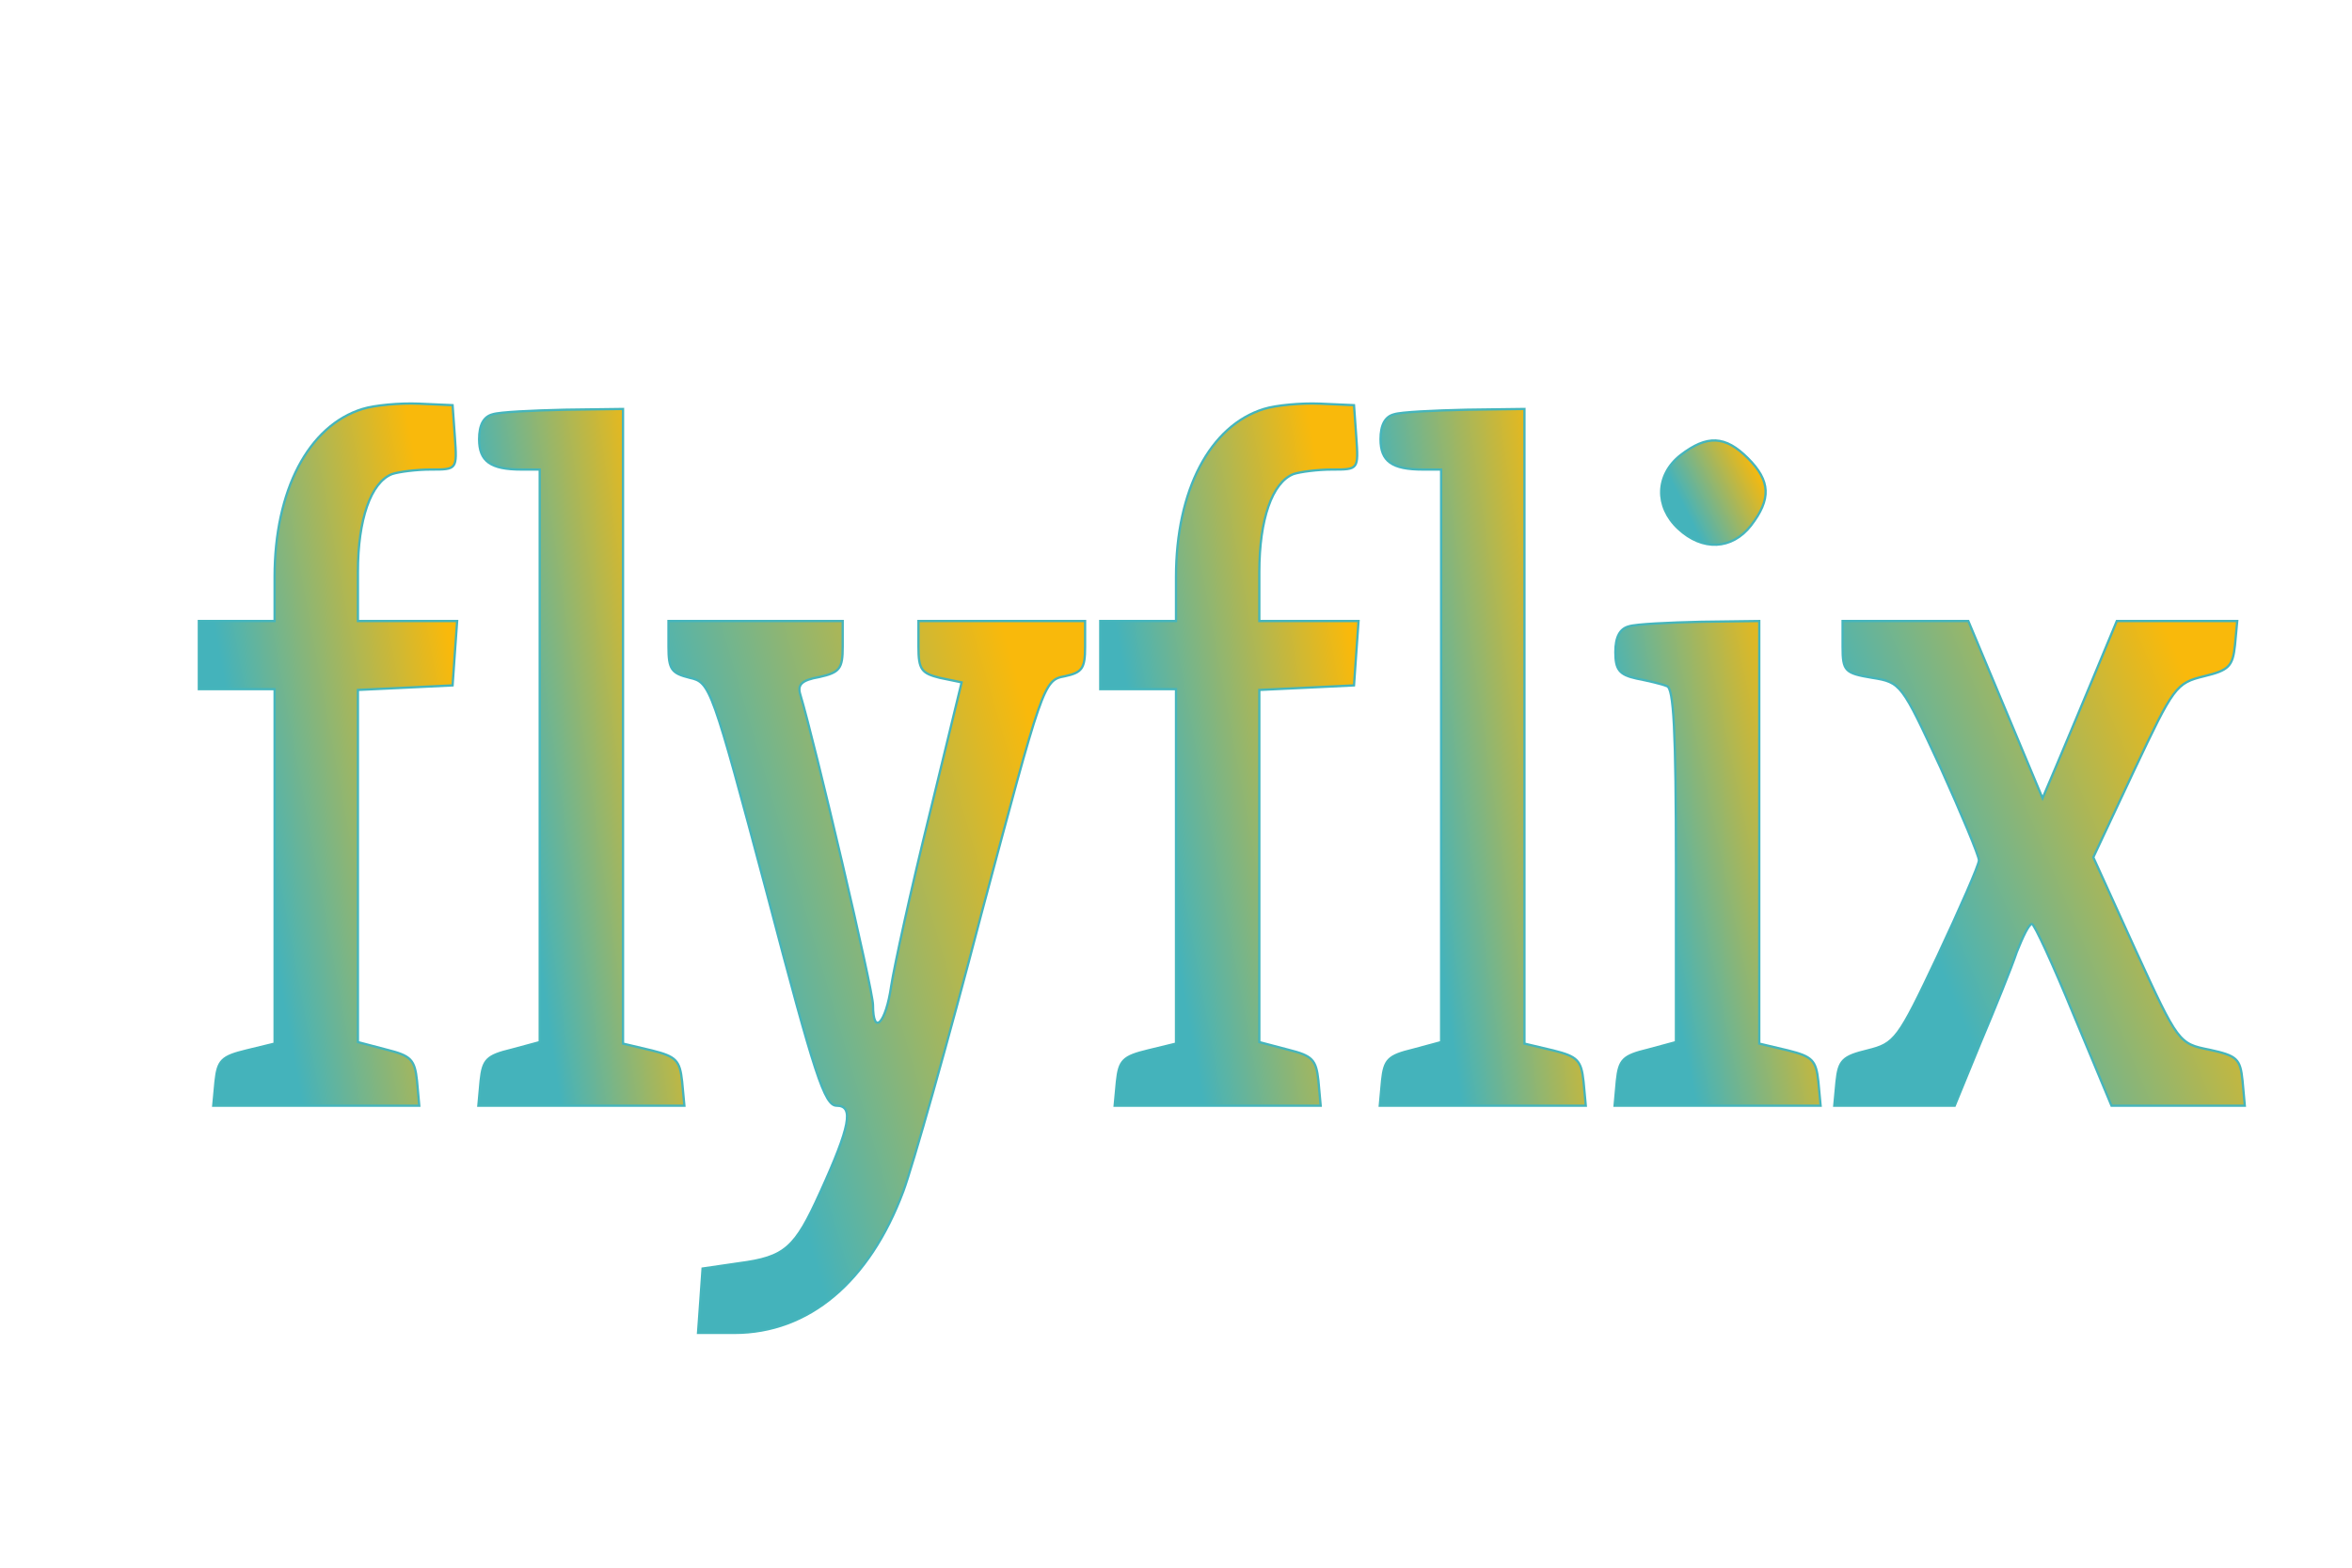
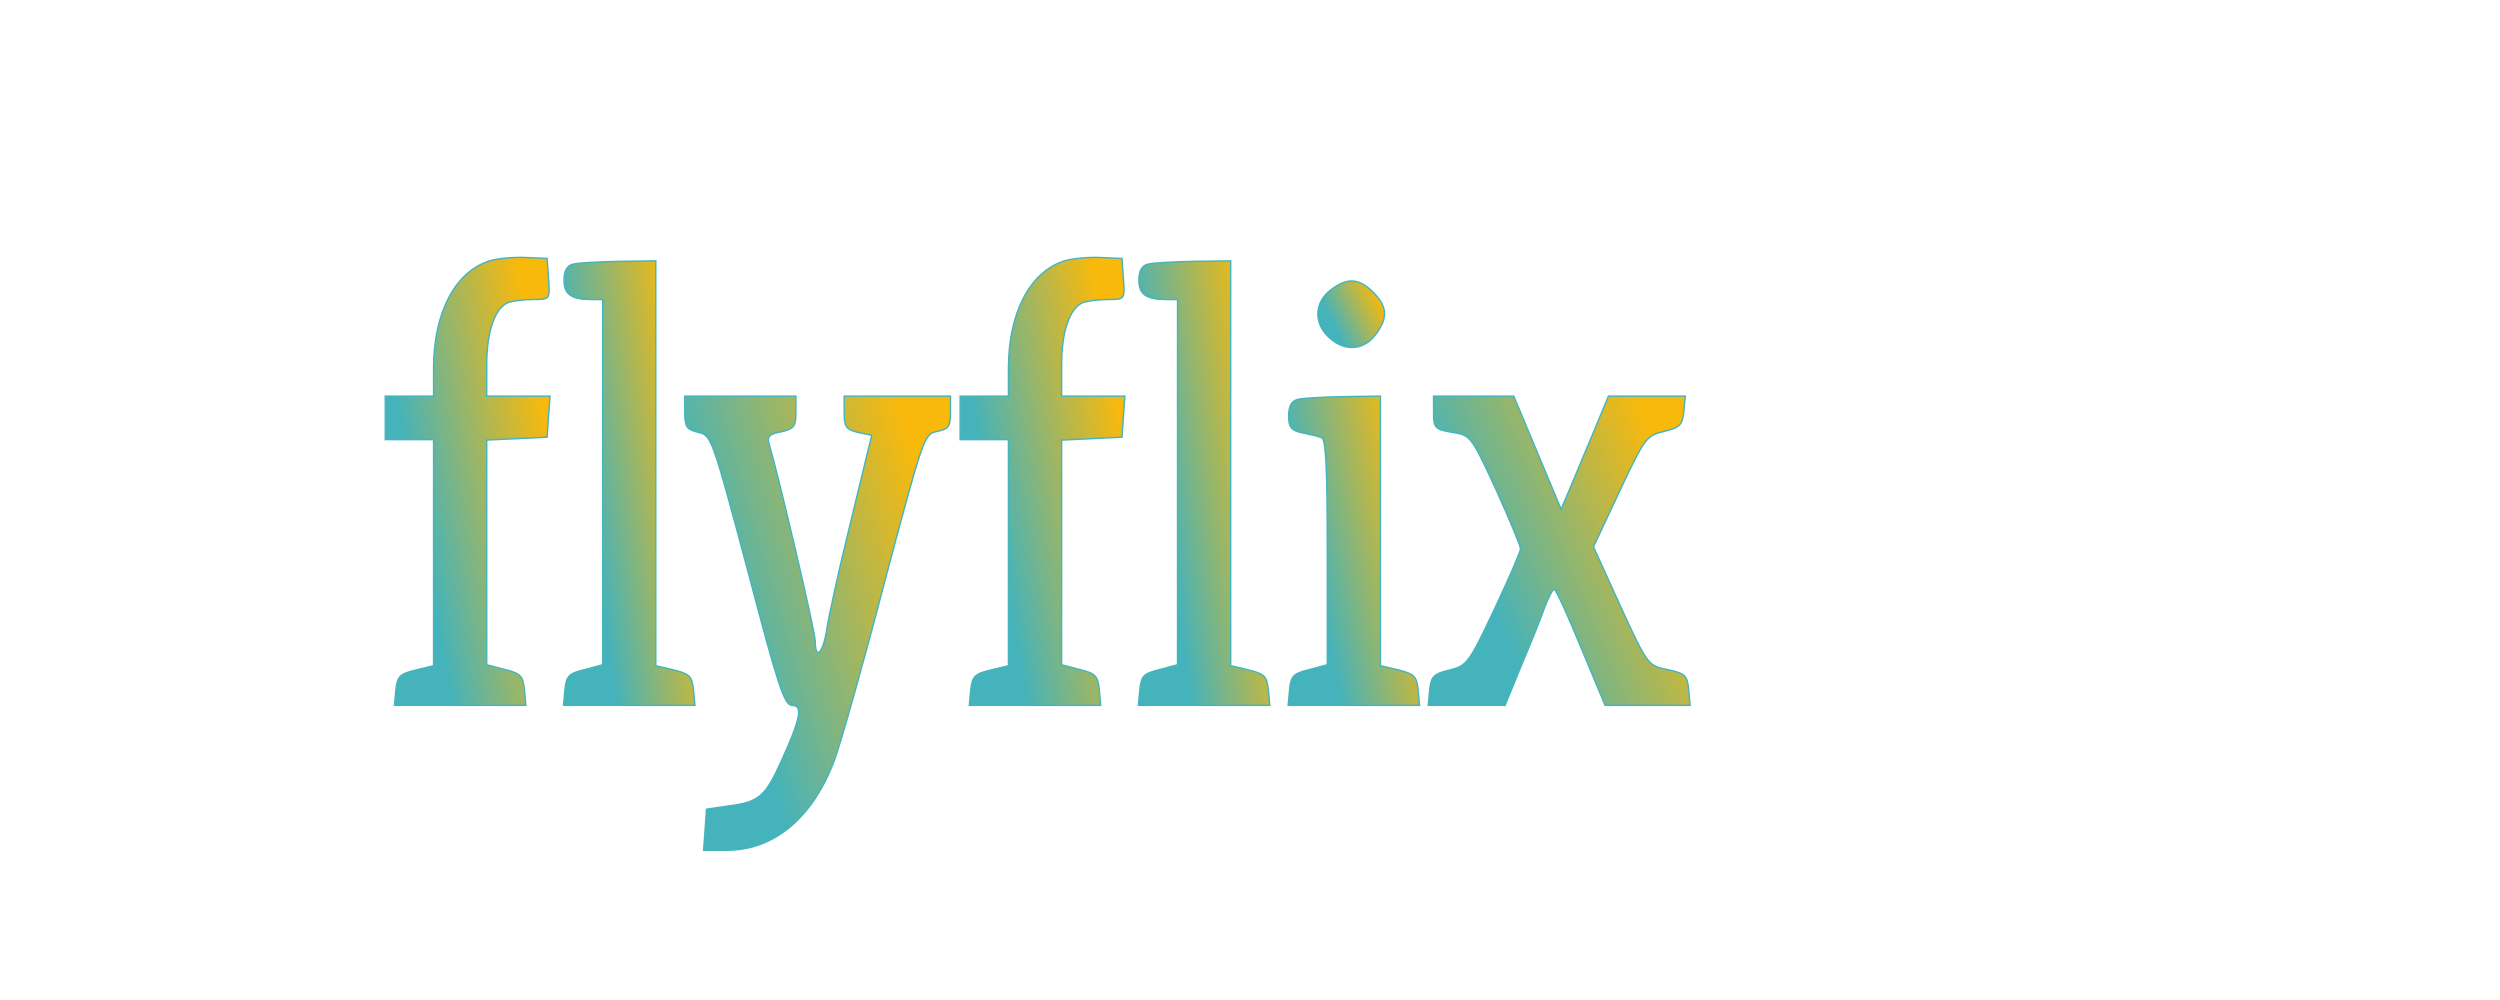
- <svg xmlns="http://www.w3.org/2000/svg" version="1.0" width="300pt" height="200pt" viewBox="0 0 300 207" preserveAspectRatio="xMidYMid meet">
+ <svg xmlns="http://www.w3.org/2000/svg" version="1.0" width="200pt" height="80pt" viewBox="0 0 400 207" preserveAspectRatio="xMidYMid meet">
  <defs>
    <linearGradient id="grad1" x1="10%" y1="50%" x2="90%" y2="90%">
      <stop stop-color="hsl(184, 47%, 50%)" offset="5%" />
      <stop stop-color="hsl(44, 95%, 51%)" offset="95%" />
    </linearGradient>
  </defs>
  <g transform="translate(0,207) scale(0.1,-0.1)" fill="url(#grad1)" stroke="rgb(69 181 188)" stroke-width="3">
    <path d="M426 1530 c-71 -22 -116 -107 -116 -222 l0 -58 -50 0 -50 0 0 -45 0 -45 50 0 50 0 0 -234 0 -234 -37 -9 c-33 -8 -38 -13 -41 -41 l-3 -32 136 0 136 0 -3 33 c-3 28 -8 33 -40 41 l-38 10 0 232 0 233 63 3 62 3 3 43 3 42 -65 0 -66 0 0 65 c0 69 17 118 45 129 9 3 32 6 51 6 35 0 35 0 32 43 l-3 42 -45 2 c-25 1 -58 -2 -74 -7z" />
    <path d="M1616 1530 c-71 -22 -116 -107 -116 -222 l0 -58 -50 0 -50 0 0 -45 0 -45 50 0 50 0 0 -234 0 -234 -37 -9 c-33 -8 -38 -13 -41 -41 l-3 -32 136 0 136 0 -3 33 c-3 28 -8 33 -40 41 l-38 10 0 232 0 233 63 3 62 3 3 43 3 42 -65 0 -66 0 0 65 c0 69 17 118 45 129 9 3 32 6 51 6 35 0 35 0 32 43 l-3 42 -45 2 c-25 1 -58 -2 -74 -7z" />
    <path d="M598 1523 c-12 -3 -18 -14 -18 -33 0 -29 15 -40 56 -40 l24 0 0 -378 0 -378 -37 -10 c-33 -8 -38 -13 -41 -41 l-3 -33 136 0 136 0 -3 32 c-3 28 -8 33 -40 41 l-38 9 0 419 0 419 -77 -1 c-43 -1 -86 -3 -95 -6z" />
    <path d="M1788 1523 c-12 -3 -18 -14 -18 -33 0 -29 15 -40 56 -40 l24 0 0 -378 0 -378 -37 -10 c-33 -8 -38 -13 -41 -41 l-3 -33 136 0 136 0 -3 32 c-3 28 -8 33 -40 41 l-38 9 0 419 0 419 -77 -1 c-43 -1 -86 -3 -95 -6z" />
    <path d="M2166 1469 c-33 -26 -34 -68 -3 -97 32 -30 71 -28 96 4 27 35 26 59 -4 89 -30 30 -54 31 -89 4z" />
    <path d="M830 1216 c0 -30 4 -35 28 -41 27 -6 29 -11 102 -285 63 -240 76 -280 92 -280 23 0 18 -27 -22 -115 -33 -73 -46 -85 -107 -93 l-48 -7 -3 -43 -3 -42 48 0 c98 0 178 67 223 187 12 32 59 197 103 366 81 303 82 309 110 314 23 5 27 10 27 39 l0 34 -110 0 -110 0 0 -34 c0 -30 4 -35 28 -41 l29 -6 -43 -177 c-24 -97 -46 -198 -50 -224 -7 -49 -24 -67 -24 -25 0 20 -77 347 -96 410 -4 13 2 19 25 23 27 6 31 11 31 40 l0 34 -115 0 -115 0 0 -34z" />
    <path d="M2098 1243 c-12 -3 -18 -14 -18 -34 0 -23 5 -30 28 -35 15 -3 33 -7 40 -10 9 -2 12 -59 12 -237 l0 -233 -37 -10 c-33 -8 -38 -13 -41 -41 l-3 -33 136 0 136 0 -3 32 c-3 28 -8 33 -40 41 l-38 9 0 279 0 279 -77 -1 c-43 -1 -86 -3 -95 -6z" />
    <path d="M2380 1216 c0 -32 3 -35 39 -41 38 -6 39 -8 90 -118 28 -62 51 -117 51 -123 0 -6 -25 -63 -55 -127 -52 -110 -56 -115 -92 -124 -33 -8 -38 -13 -41 -41 l-3 -32 79 0 80 0 34 83 c19 45 41 99 48 120 8 20 16 37 20 37 3 0 28 -54 55 -120 l50 -120 88 0 88 0 -3 33 c-3 29 -7 33 -44 41 -40 8 -41 9 -97 131 l-56 123 54 115 c52 110 55 115 92 124 33 8 38 13 41 41 l3 32 -79 0 -80 0 -32 -77 c-18 -43 -40 -96 -49 -117 l-17 -40 -49 117 -49 117 -83 0 -83 0 0 -34z" />
  </g>
</svg>
